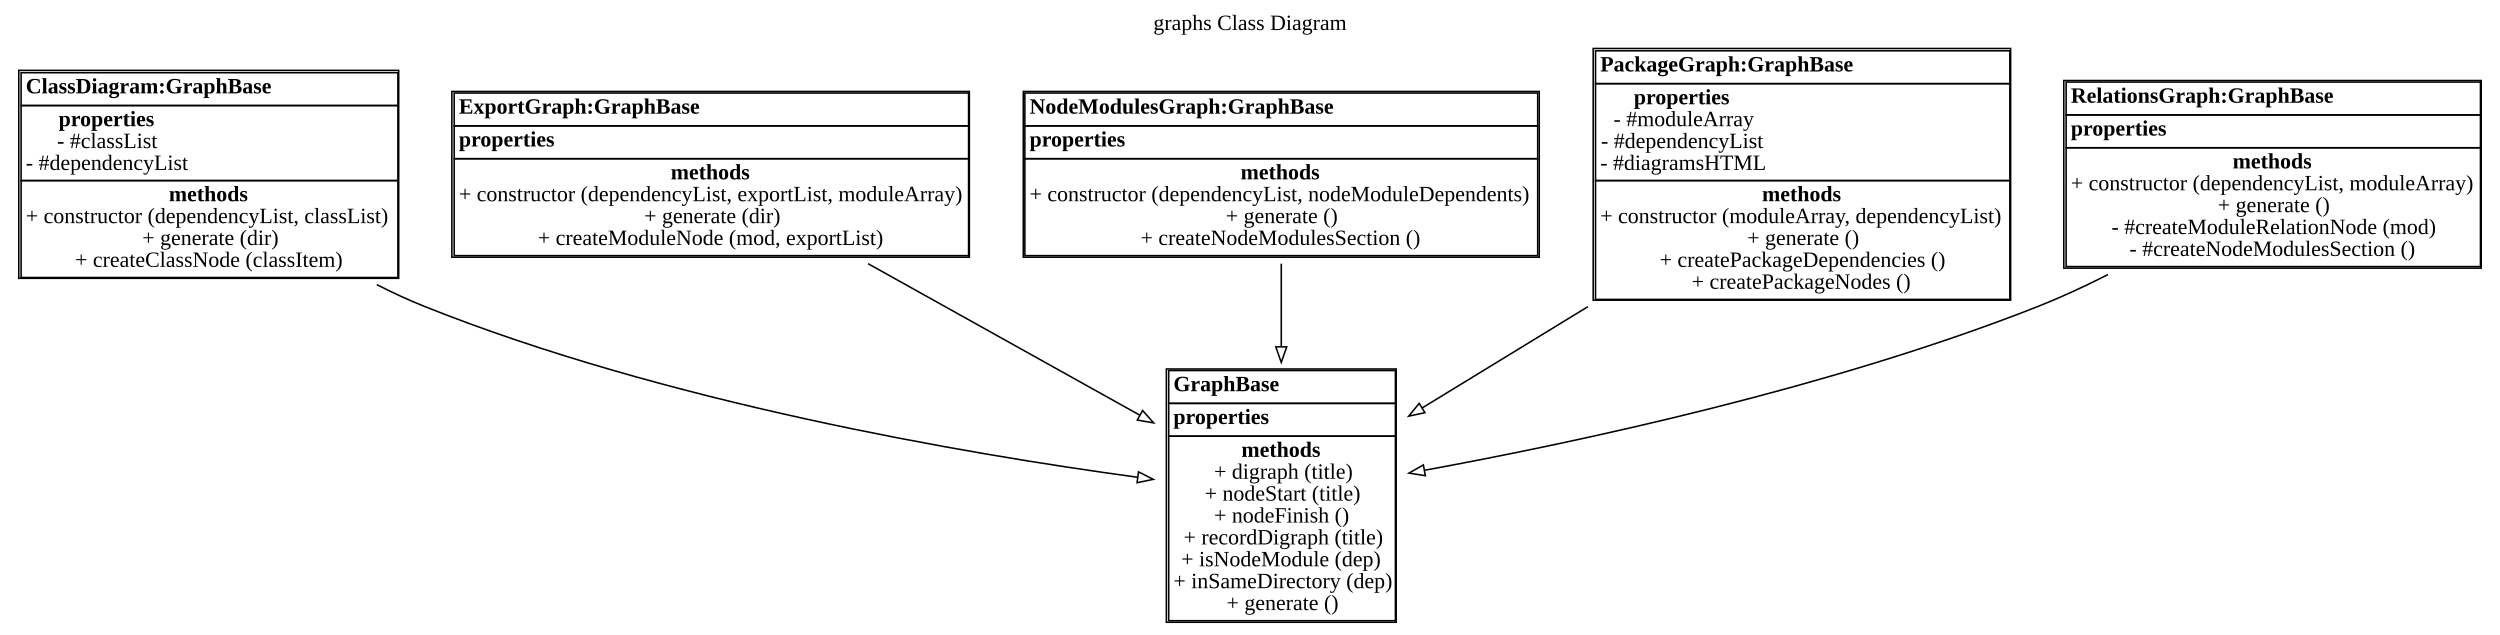
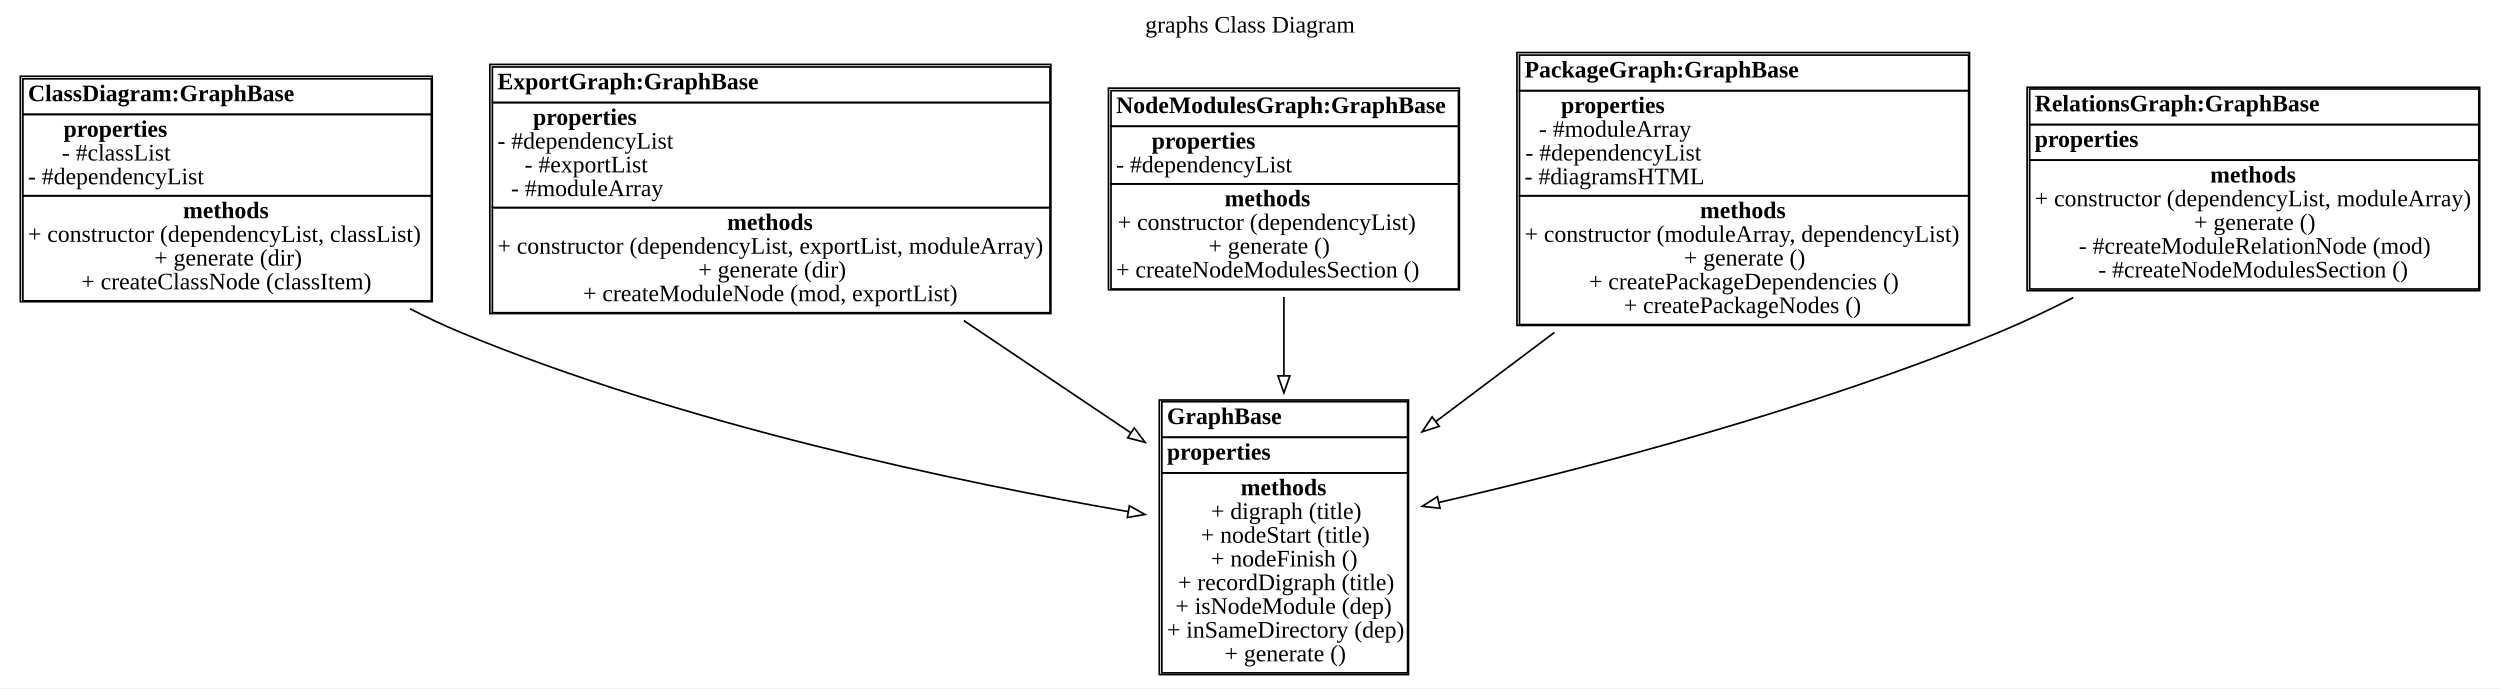
- <svg xmlns="http://www.w3.org/2000/svg" width="1599pt" height="406pt" viewBox="0.00 0.00 1599.00 406.00">
+ <svg xmlns="http://www.w3.org/2000/svg" width="1475pt" height="406pt" viewBox="0.00 0.00 1475.00 406.00">
  <g id="graph0" class="graph" transform="scale(1 1) rotate(0) translate(4 402)">
-     <polygon fill="white" stroke="transparent" points="-4,4 -4,-402 1595,-402 1595,4 -4,4" />
-     <text text-anchor="middle" x="795.5" y="-382.8" font-family="Times New Roman,serif" font-size="14.00">graphs Class Diagram</text>
+     <polygon fill="white" stroke="transparent" points="-4,4 -4,-402 1471,-402 1471,4 -4,4" />
+     <text text-anchor="middle" x="733.5" y="-382.8" font-family="Times New Roman,serif" font-size="14.00">graphs Class Diagram</text>
    <g id="node1" class="node">
      <polygon fill="none" stroke="black" points="9.5,-334.5 9.5,-355.5 250.5,-355.5 250.5,-334.5 9.5,-334.5" />
      <text text-anchor="start" x="12.5" y="-342.3" font-family="Times New Roman,serif" font-weight="bold" font-size="14.00">ClassDiagram:GraphBase</text>
      <polygon fill="none" stroke="black" points="9.5,-286.5 9.5,-334.5 250.5,-334.5 250.5,-286.5 9.5,-286.5" />
      <text text-anchor="start" x="33.5" y="-321.3" font-family="Times New Roman,serif" font-weight="bold" font-size="14.00">properties</text>
      <text text-anchor="start" x="32.5" y="-307.3" font-family="Times New Roman,serif" font-size="14.00">- #classList</text>
      <text text-anchor="start" x="12.5" y="-293.3" font-family="Times New Roman,serif" font-size="14.00">- #dependencyList</text>
      <polygon fill="none" stroke="black" points="9.5,-224.5 9.5,-286.5 250.5,-286.5 250.5,-224.5 9.5,-224.5" />
      <text text-anchor="start" x="104" y="-273.3" font-family="Times New Roman,serif" font-weight="bold" font-size="14.00">methods</text>
      <text text-anchor="start" x="12.5" y="-259.3" font-family="Times New Roman,serif" font-size="14.00">+ constructor (dependencyList, classList)</text>
      <text text-anchor="start" x="87" y="-245.3" font-family="Times New Roman,serif" font-size="14.00">+ generate (dir)</text>
      <text text-anchor="start" x="44" y="-231.3" font-family="Times New Roman,serif" font-size="14.00">+ createClassNode (classItem)</text>
      <polygon fill="none" stroke="black" points="8,-224 8,-357 251,-357 251,-224 8,-224" />
    </g>
    <g id="node2" class="node">
-       <polygon fill="none" stroke="black" points="743.5,-144 743.5,-165 888.5,-165 888.5,-144 743.5,-144" />
-       <text text-anchor="start" x="746.5" y="-151.8" font-family="Times New Roman,serif" font-weight="bold" font-size="14.00">GraphBase</text>
-       <polygon fill="none" stroke="black" points="743.5,-123 743.5,-144 888.5,-144 888.5,-123 743.5,-123" />
-       <text text-anchor="start" x="746.5" y="-130.8" font-family="Times New Roman,serif" font-weight="bold" font-size="14.00">properties</text>
-       <polygon fill="none" stroke="black" points="743.5,-5 743.5,-123 888.5,-123 888.5,-5 743.5,-5" />
-       <text text-anchor="start" x="790" y="-109.8" font-family="Times New Roman,serif" font-weight="bold" font-size="14.00">methods</text>
-       <text text-anchor="start" x="772.5" y="-95.8" font-family="Times New Roman,serif" font-size="14.00">+ digraph (title)</text>
-       <text text-anchor="start" x="766.5" y="-81.8" font-family="Times New Roman,serif" font-size="14.00">+ nodeStart (title)</text>
-       <text text-anchor="start" x="772.5" y="-67.8" font-family="Times New Roman,serif" font-size="14.00">+ nodeFinish ()</text>
-       <text text-anchor="start" x="753" y="-53.8" font-family="Times New Roman,serif" font-size="14.00">+ recordDigraph (title)</text>
-       <text text-anchor="start" x="751.5" y="-39.8" font-family="Times New Roman,serif" font-size="14.00">+ isNodeModule (dep)</text>
-       <text text-anchor="start" x="746.5" y="-25.8" font-family="Times New Roman,serif" font-size="14.00">+ inSameDirectory (dep)</text>
-       <text text-anchor="start" x="780.5" y="-11.8" font-family="Times New Roman,serif" font-size="14.00">+ generate ()</text>
-       <polygon fill="none" stroke="black" points="742,-4 742,-166 889,-166 889,-4 742,-4" />
+       <polygon fill="none" stroke="black" points="681.5,-144 681.5,-165 826.5,-165 826.5,-144 681.5,-144" />
+       <text text-anchor="start" x="684.5" y="-151.8" font-family="Times New Roman,serif" font-weight="bold" font-size="14.00">GraphBase</text>
+       <polygon fill="none" stroke="black" points="681.5,-123 681.5,-144 826.5,-144 826.5,-123 681.5,-123" />
+       <text text-anchor="start" x="684.5" y="-130.8" font-family="Times New Roman,serif" font-weight="bold" font-size="14.00">properties</text>
+       <polygon fill="none" stroke="black" points="681.5,-5 681.5,-123 826.5,-123 826.5,-5 681.5,-5" />
+       <text text-anchor="start" x="728" y="-109.8" font-family="Times New Roman,serif" font-weight="bold" font-size="14.00">methods</text>
+       <text text-anchor="start" x="710.5" y="-95.8" font-family="Times New Roman,serif" font-size="14.00">+ digraph (title)</text>
+       <text text-anchor="start" x="704.5" y="-81.8" font-family="Times New Roman,serif" font-size="14.00">+ nodeStart (title)</text>
+       <text text-anchor="start" x="710.5" y="-67.8" font-family="Times New Roman,serif" font-size="14.00">+ nodeFinish ()</text>
+       <text text-anchor="start" x="691" y="-53.8" font-family="Times New Roman,serif" font-size="14.00">+ recordDigraph (title)</text>
+       <text text-anchor="start" x="689.5" y="-39.8" font-family="Times New Roman,serif" font-size="14.00">+ isNodeModule (dep)</text>
+       <text text-anchor="start" x="684.5" y="-25.8" font-family="Times New Roman,serif" font-size="14.00">+ inSameDirectory (dep)</text>
+       <text text-anchor="start" x="718.5" y="-11.8" font-family="Times New Roman,serif" font-size="14.00">+ generate ()</text>
+       <polygon fill="none" stroke="black" points="680,-4 680,-166 827,-166 827,-4 680,-4" />
    </g>
    <g id="edge1" class="edge">
-       <path fill="none" stroke="black" d="M237,-219.95C247.1,-214.8 257.36,-210.05 267.5,-206 421.22,-144.63 612.34,-111.86 723.47,-96.76" />
-       <polygon fill="none" stroke="black" points="724.19,-100.19 733.64,-95.4 723.26,-93.26 724.19,-100.19" />
+       <path fill="none" stroke="black" d="M237.9,-219.84C247.72,-214.78 257.67,-210.08 267.5,-206 399.25,-151.36 561.81,-117.46 661.53,-100.16" />
+       <polygon fill="none" stroke="black" points="662.32,-103.58 671.58,-98.44 661.13,-96.68 662.32,-103.58" />
    </g>
    <g id="node3" class="node">
-       <polygon fill="none" stroke="black" points="286.5,-321.5 286.5,-342.5 615.5,-342.5 615.5,-321.5 286.5,-321.5" />
-       <text text-anchor="start" x="289.5" y="-329.3" font-family="Times New Roman,serif" font-weight="bold" font-size="14.00">ExportGraph:GraphBase</text>
-       <polygon fill="none" stroke="black" points="286.5,-300.5 286.5,-321.5 615.5,-321.5 615.5,-300.5 286.5,-300.5" />
-       <text text-anchor="start" x="289.5" y="-308.3" font-family="Times New Roman,serif" font-weight="bold" font-size="14.00">properties</text>
-       <polygon fill="none" stroke="black" points="286.5,-238.5 286.5,-300.5 615.5,-300.5 615.5,-238.5 286.5,-238.5" />
-       <text text-anchor="start" x="425" y="-287.3" font-family="Times New Roman,serif" font-weight="bold" font-size="14.00">methods</text>
-       <text text-anchor="start" x="289.5" y="-273.3" font-family="Times New Roman,serif" font-size="14.00">+ constructor (dependencyList, exportList, moduleArray)</text>
-       <text text-anchor="start" x="408" y="-259.3" font-family="Times New Roman,serif" font-size="14.00">+ generate (dir)</text>
-       <text text-anchor="start" x="340" y="-245.3" font-family="Times New Roman,serif" font-size="14.00">+ createModuleNode (mod, exportList)</text>
-       <polygon fill="none" stroke="black" points="285,-237.5 285,-343.5 616,-343.5 616,-237.5 285,-237.5" />
+       <polygon fill="none" stroke="black" points="286.5,-341.5 286.5,-362.5 615.5,-362.5 615.5,-341.5 286.5,-341.5" />
+       <text text-anchor="start" x="289.5" y="-349.3" font-family="Times New Roman,serif" font-weight="bold" font-size="14.00">ExportGraph:GraphBase</text>
+       <polygon fill="none" stroke="black" points="286.5,-279.5 286.5,-341.5 615.5,-341.5 615.5,-279.5 286.5,-279.5" />
+       <text text-anchor="start" x="310.5" y="-328.3" font-family="Times New Roman,serif" font-weight="bold" font-size="14.00">properties</text>
+       <text text-anchor="start" x="289.5" y="-314.3" font-family="Times New Roman,serif" font-size="14.00">- #dependencyList</text>
+       <text text-anchor="start" x="305.5" y="-300.3" font-family="Times New Roman,serif" font-size="14.00">- #exportList</text>
+       <text text-anchor="start" x="297.5" y="-286.3" font-family="Times New Roman,serif" font-size="14.00">- #moduleArray</text>
+       <polygon fill="none" stroke="black" points="286.5,-217.5 286.5,-279.5 615.5,-279.5 615.5,-217.5 286.5,-217.5" />
+       <text text-anchor="start" x="425" y="-266.3" font-family="Times New Roman,serif" font-weight="bold" font-size="14.00">methods</text>
+       <text text-anchor="start" x="289.5" y="-252.3" font-family="Times New Roman,serif" font-size="14.00">+ constructor (dependencyList, exportList, moduleArray)</text>
+       <text text-anchor="start" x="408" y="-238.3" font-family="Times New Roman,serif" font-size="14.00">+ generate (dir)</text>
+       <text text-anchor="start" x="340" y="-224.3" font-family="Times New Roman,serif" font-size="14.00">+ createModuleNode (mod, exportList)</text>
+       <polygon fill="none" stroke="black" points="285,-217 285,-364 616,-364 616,-217 285,-217" />
    </g>
    <g id="edge2" class="edge">
-       <path fill="none" stroke="black" d="M551.2,-233.35C605.56,-203.05 672.12,-165.94 724.85,-136.54" />
-       <polygon fill="none" stroke="black" points="726.83,-139.45 733.86,-131.52 723.42,-133.33 726.83,-139.45" />
+       <path fill="none" stroke="black" d="M564.62,-212.86C597.13,-191.02 632.08,-167.54 662.98,-146.79" />
+       <polygon fill="none" stroke="black" points="665.23,-149.5 671.58,-141.02 661.33,-143.69 665.23,-149.5" />
    </g>
    <g id="node4" class="node">
-       <polygon fill="none" stroke="black" points="651.5,-321.5 651.5,-342.5 979.5,-342.5 979.5,-321.5 651.5,-321.5" />
-       <text text-anchor="start" x="654.5" y="-329.3" font-family="Times New Roman,serif" font-weight="bold" font-size="14.00">NodeModulesGraph:GraphBase</text>
-       <polygon fill="none" stroke="black" points="651.5,-300.5 651.5,-321.5 979.5,-321.5 979.5,-300.5 651.5,-300.5" />
-       <text text-anchor="start" x="654.5" y="-308.3" font-family="Times New Roman,serif" font-weight="bold" font-size="14.00">properties</text>
-       <polygon fill="none" stroke="black" points="651.5,-238.5 651.5,-300.5 979.5,-300.5 979.5,-238.5 651.5,-238.5" />
-       <text text-anchor="start" x="789.5" y="-287.3" font-family="Times New Roman,serif" font-weight="bold" font-size="14.00">methods</text>
-       <text text-anchor="start" x="654.5" y="-273.3" font-family="Times New Roman,serif" font-size="14.00">+ constructor (dependencyList, nodeModuleDependents)</text>
-       <text text-anchor="start" x="780" y="-259.3" font-family="Times New Roman,serif" font-size="14.00">+ generate ()</text>
-       <text text-anchor="start" x="725.5" y="-245.3" font-family="Times New Roman,serif" font-size="14.00">+ createNodeModulesSection ()</text>
-       <polygon fill="none" stroke="black" points="650.5,-237.5 650.5,-343.5 980.5,-343.5 980.5,-237.5 650.5,-237.5" />
+       <polygon fill="none" stroke="black" points="651.5,-327.5 651.5,-348.5 856.5,-348.5 856.5,-327.5 651.5,-327.5" />
+       <text text-anchor="start" x="654.5" y="-335.3" font-family="Times New Roman,serif" font-weight="bold" font-size="14.00">NodeModulesGraph:GraphBase</text>
+       <polygon fill="none" stroke="black" points="651.5,-293.5 651.5,-327.5 856.5,-327.5 856.5,-293.5 651.5,-293.5" />
+       <text text-anchor="start" x="675.5" y="-314.3" font-family="Times New Roman,serif" font-weight="bold" font-size="14.00">properties</text>
+       <text text-anchor="start" x="654.5" y="-300.3" font-family="Times New Roman,serif" font-size="14.00">- #dependencyList</text>
+       <polygon fill="none" stroke="black" points="651.5,-231.5 651.5,-293.5 856.5,-293.5 856.5,-231.5 651.5,-231.5" />
+       <text text-anchor="start" x="718.5" y="-280.3" font-family="Times New Roman,serif" font-weight="bold" font-size="14.00">methods</text>
+       <text text-anchor="start" x="655.5" y="-266.3" font-family="Times New Roman,serif" font-size="14.00">+ constructor (dependencyList)</text>
+       <text text-anchor="start" x="709" y="-252.3" font-family="Times New Roman,serif" font-size="14.00">+ generate ()</text>
+       <text text-anchor="start" x="654.5" y="-238.3" font-family="Times New Roman,serif" font-size="14.00">+ createNodeModulesSection ()</text>
+       <polygon fill="none" stroke="black" points="650,-231 650,-350 857,-350 857,-231 650,-231" />
    </g>
    <g id="edge3" class="edge">
-       <path fill="none" stroke="black" d="M815.5,-233.35C815.5,-216.88 815.5,-198.39 815.5,-180.22" />
-       <polygon fill="none" stroke="black" points="819,-180.17 815.5,-170.17 812,-180.17 819,-180.17" />
+       <path fill="none" stroke="black" d="M753.5,-226.78C753.5,-212.13 753.5,-196.19 753.5,-180.5" />
+       <polygon fill="none" stroke="black" points="757,-180.23 753.5,-170.23 750,-180.23 757,-180.23" />
    </g>
    <g id="node5" class="node">
-       <polygon fill="none" stroke="black" points="1016.5,-348.5 1016.5,-369.5 1281.5,-369.5 1281.5,-348.5 1016.5,-348.5" />
-       <text text-anchor="start" x="1019.5" y="-356.3" font-family="Times New Roman,serif" font-weight="bold" font-size="14.00">PackageGraph:GraphBase</text>
-       <polygon fill="none" stroke="black" points="1016.5,-286.5 1016.5,-348.5 1281.5,-348.5 1281.5,-286.5 1016.5,-286.5" />
-       <text text-anchor="start" x="1041" y="-335.3" font-family="Times New Roman,serif" font-weight="bold" font-size="14.00">properties</text>
-       <text text-anchor="start" x="1028" y="-321.3" font-family="Times New Roman,serif" font-size="14.00">- #moduleArray</text>
-       <text text-anchor="start" x="1020" y="-307.3" font-family="Times New Roman,serif" font-size="14.00">- #dependencyList</text>
-       <text text-anchor="start" x="1019.5" y="-293.3" font-family="Times New Roman,serif" font-size="14.00">- #diagramsHTML</text>
-       <polygon fill="none" stroke="black" points="1016.5,-210.5 1016.5,-286.5 1281.5,-286.5 1281.5,-210.5 1016.5,-210.5" />
-       <text text-anchor="start" x="1123" y="-273.3" font-family="Times New Roman,serif" font-weight="bold" font-size="14.00">methods</text>
-       <text text-anchor="start" x="1019.5" y="-259.3" font-family="Times New Roman,serif" font-size="14.00">+ constructor (moduleArray, dependencyList)</text>
-       <text text-anchor="start" x="1113.5" y="-245.3" font-family="Times New Roman,serif" font-size="14.00">+ generate ()</text>
-       <text text-anchor="start" x="1057.5" y="-231.3" font-family="Times New Roman,serif" font-size="14.00">+ createPackageDependencies ()</text>
-       <text text-anchor="start" x="1078" y="-217.3" font-family="Times New Roman,serif" font-size="14.00">+ createPackageNodes ()</text>
-       <polygon fill="none" stroke="black" points="1015,-210 1015,-371 1282,-371 1282,-210 1015,-210" />
+       <polygon fill="none" stroke="black" points="892.5,-348.5 892.5,-369.5 1157.5,-369.5 1157.5,-348.5 892.5,-348.5" />
+       <text text-anchor="start" x="895.5" y="-356.3" font-family="Times New Roman,serif" font-weight="bold" font-size="14.00">PackageGraph:GraphBase</text>
+       <polygon fill="none" stroke="black" points="892.5,-286.5 892.5,-348.5 1157.5,-348.5 1157.5,-286.5 892.5,-286.5" />
+       <text text-anchor="start" x="917" y="-335.3" font-family="Times New Roman,serif" font-weight="bold" font-size="14.00">properties</text>
+       <text text-anchor="start" x="904" y="-321.3" font-family="Times New Roman,serif" font-size="14.00">- #moduleArray</text>
+       <text text-anchor="start" x="896" y="-307.3" font-family="Times New Roman,serif" font-size="14.00">- #dependencyList</text>
+       <text text-anchor="start" x="895.5" y="-293.3" font-family="Times New Roman,serif" font-size="14.00">- #diagramsHTML</text>
+       <polygon fill="none" stroke="black" points="892.5,-210.5 892.5,-286.5 1157.5,-286.5 1157.5,-210.5 892.5,-210.5" />
+       <text text-anchor="start" x="999" y="-273.3" font-family="Times New Roman,serif" font-weight="bold" font-size="14.00">methods</text>
+       <text text-anchor="start" x="895.5" y="-259.3" font-family="Times New Roman,serif" font-size="14.00">+ constructor (moduleArray, dependencyList)</text>
+       <text text-anchor="start" x="989.5" y="-245.3" font-family="Times New Roman,serif" font-size="14.00">+ generate ()</text>
+       <text text-anchor="start" x="933.5" y="-231.3" font-family="Times New Roman,serif" font-size="14.00">+ createPackageDependencies ()</text>
+       <text text-anchor="start" x="954" y="-217.3" font-family="Times New Roman,serif" font-size="14.00">+ createPackageNodes ()</text>
+       <polygon fill="none" stroke="black" points="891,-210 891,-371 1158,-371 1158,-210 891,-210" />
    </g>
    <g id="edge4" class="edge">
-       <path fill="none" stroke="black" d="M1011.61,-205.85C975.88,-184.01 938.27,-161.02 905.64,-141.09" />
-       <polygon fill="none" stroke="black" points="907.38,-138.05 897.02,-135.82 903.73,-144.02 907.38,-138.05" />
+       <path fill="none" stroke="black" d="M913.1,-205.85C889.83,-188.37 865.57,-170.16 843.21,-153.36" />
+       <polygon fill="none" stroke="black" points="845.15,-150.45 835.06,-147.24 840.95,-156.05 845.15,-150.45" />
    </g>
    <g id="node6" class="node">
-       <polygon fill="none" stroke="black" points="1317.5,-328.5 1317.5,-349.5 1582.5,-349.5 1582.5,-328.5 1317.5,-328.5" />
-       <text text-anchor="start" x="1320.5" y="-336.3" font-family="Times New Roman,serif" font-weight="bold" font-size="14.00">RelationsGraph:GraphBase</text>
-       <polygon fill="none" stroke="black" points="1317.5,-307.5 1317.5,-328.5 1582.5,-328.5 1582.5,-307.5 1317.5,-307.5" />
-       <text text-anchor="start" x="1320.5" y="-315.3" font-family="Times New Roman,serif" font-weight="bold" font-size="14.00">properties</text>
-       <polygon fill="none" stroke="black" points="1317.5,-231.5 1317.5,-307.5 1582.5,-307.5 1582.5,-231.5 1317.5,-231.5" />
-       <text text-anchor="start" x="1424" y="-294.3" font-family="Times New Roman,serif" font-weight="bold" font-size="14.00">methods</text>
-       <text text-anchor="start" x="1320.5" y="-280.3" font-family="Times New Roman,serif" font-size="14.00">+ constructor (dependencyList, moduleArray)</text>
-       <text text-anchor="start" x="1414.5" y="-266.3" font-family="Times New Roman,serif" font-size="14.00">+ generate ()</text>
-       <text text-anchor="start" x="1346.5" y="-252.3" font-family="Times New Roman,serif" font-size="14.00">- #createModuleRelationNode (mod)</text>
-       <text text-anchor="start" x="1358" y="-238.3" font-family="Times New Roman,serif" font-size="14.00">- #createNodeModulesSection ()</text>
-       <polygon fill="none" stroke="black" points="1316,-230.5 1316,-350.5 1583,-350.5 1583,-230.5 1316,-230.5" />
+       <polygon fill="none" stroke="black" points="1193.5,-328.5 1193.5,-349.5 1458.5,-349.5 1458.5,-328.5 1193.5,-328.5" />
+       <text text-anchor="start" x="1196.5" y="-336.3" font-family="Times New Roman,serif" font-weight="bold" font-size="14.00">RelationsGraph:GraphBase</text>
+       <polygon fill="none" stroke="black" points="1193.5,-307.5 1193.5,-328.5 1458.5,-328.5 1458.5,-307.5 1193.5,-307.5" />
+       <text text-anchor="start" x="1196.5" y="-315.3" font-family="Times New Roman,serif" font-weight="bold" font-size="14.00">properties</text>
+       <polygon fill="none" stroke="black" points="1193.5,-231.5 1193.5,-307.5 1458.5,-307.5 1458.5,-231.5 1193.5,-231.5" />
+       <text text-anchor="start" x="1300" y="-294.3" font-family="Times New Roman,serif" font-weight="bold" font-size="14.00">methods</text>
+       <text text-anchor="start" x="1196.5" y="-280.3" font-family="Times New Roman,serif" font-size="14.00">+ constructor (dependencyList, moduleArray)</text>
+       <text text-anchor="start" x="1290.5" y="-266.3" font-family="Times New Roman,serif" font-size="14.00">+ generate ()</text>
+       <text text-anchor="start" x="1222.5" y="-252.3" font-family="Times New Roman,serif" font-size="14.00">- #createModuleRelationNode (mod)</text>
+       <text text-anchor="start" x="1234" y="-238.3" font-family="Times New Roman,serif" font-size="14.00">- #createNodeModulesSection ()</text>
+       <polygon fill="none" stroke="black" points="1192,-230.5 1192,-350.5 1459,-350.5 1459,-230.5 1192,-230.5" />
    </g>
    <g id="edge5" class="edge">
-       <path fill="none" stroke="black" d="M1344.26,-226.39C1329.52,-218.9 1314.33,-211.85 1299.5,-206 1167.52,-153.97 1006.18,-119.38 907.15,-101.22" />
-       <polygon fill="none" stroke="black" points="907.64,-97.75 897.17,-99.41 906.39,-104.64 907.64,-97.75" />
+       <path fill="none" stroke="black" d="M1219.25,-226.44C1204.79,-219.03 1189.96,-211.99 1175.5,-206 1065.21,-160.34 931.82,-125.62 844.93,-105.55" />
+       <polygon fill="none" stroke="black" points="845.62,-102.12 835.09,-103.29 844.06,-108.94 845.62,-102.12" />
    </g>
  </g>
</svg>
